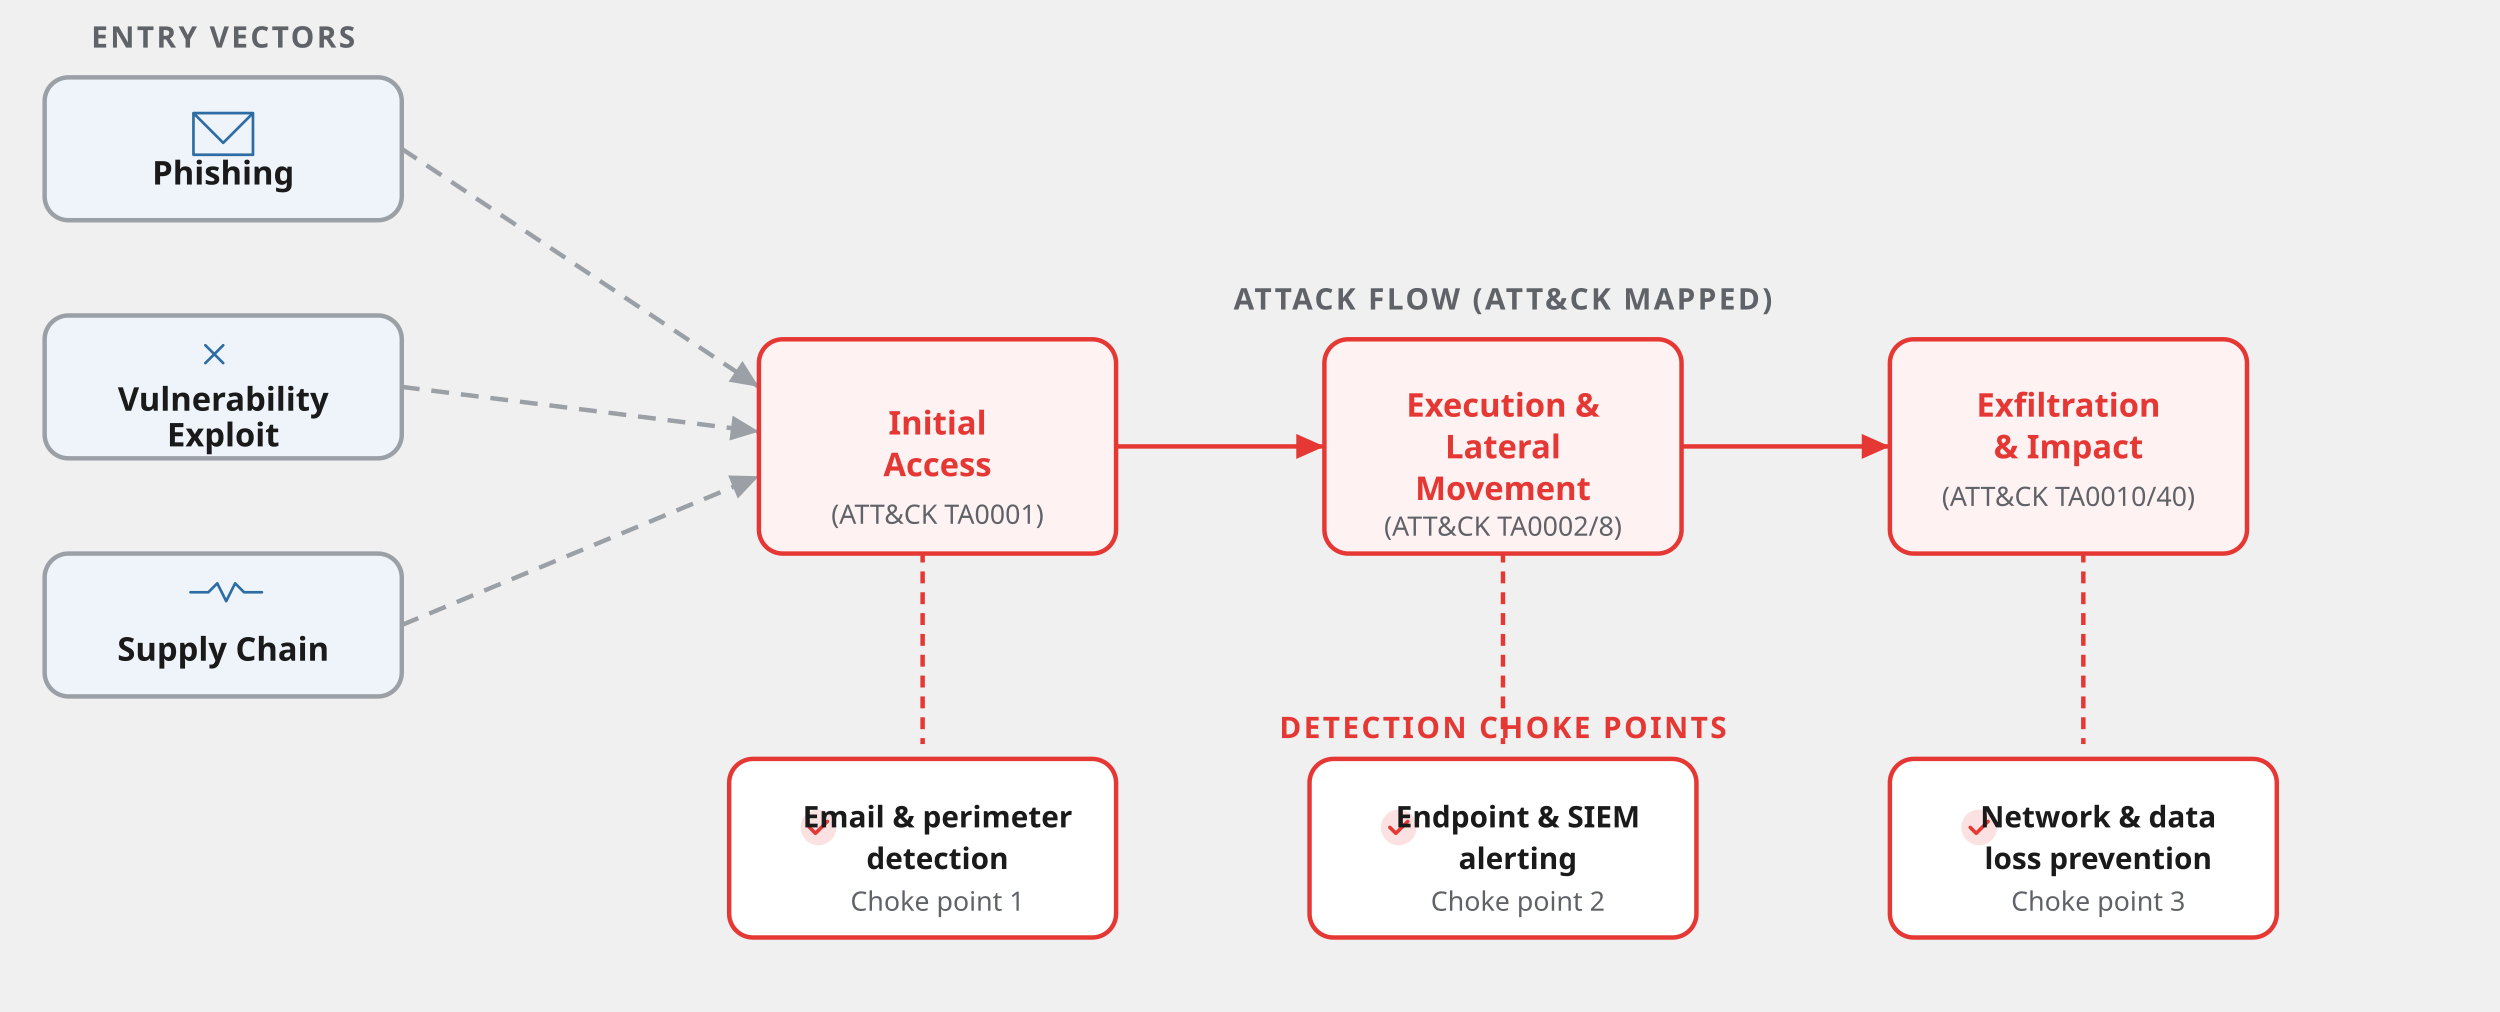
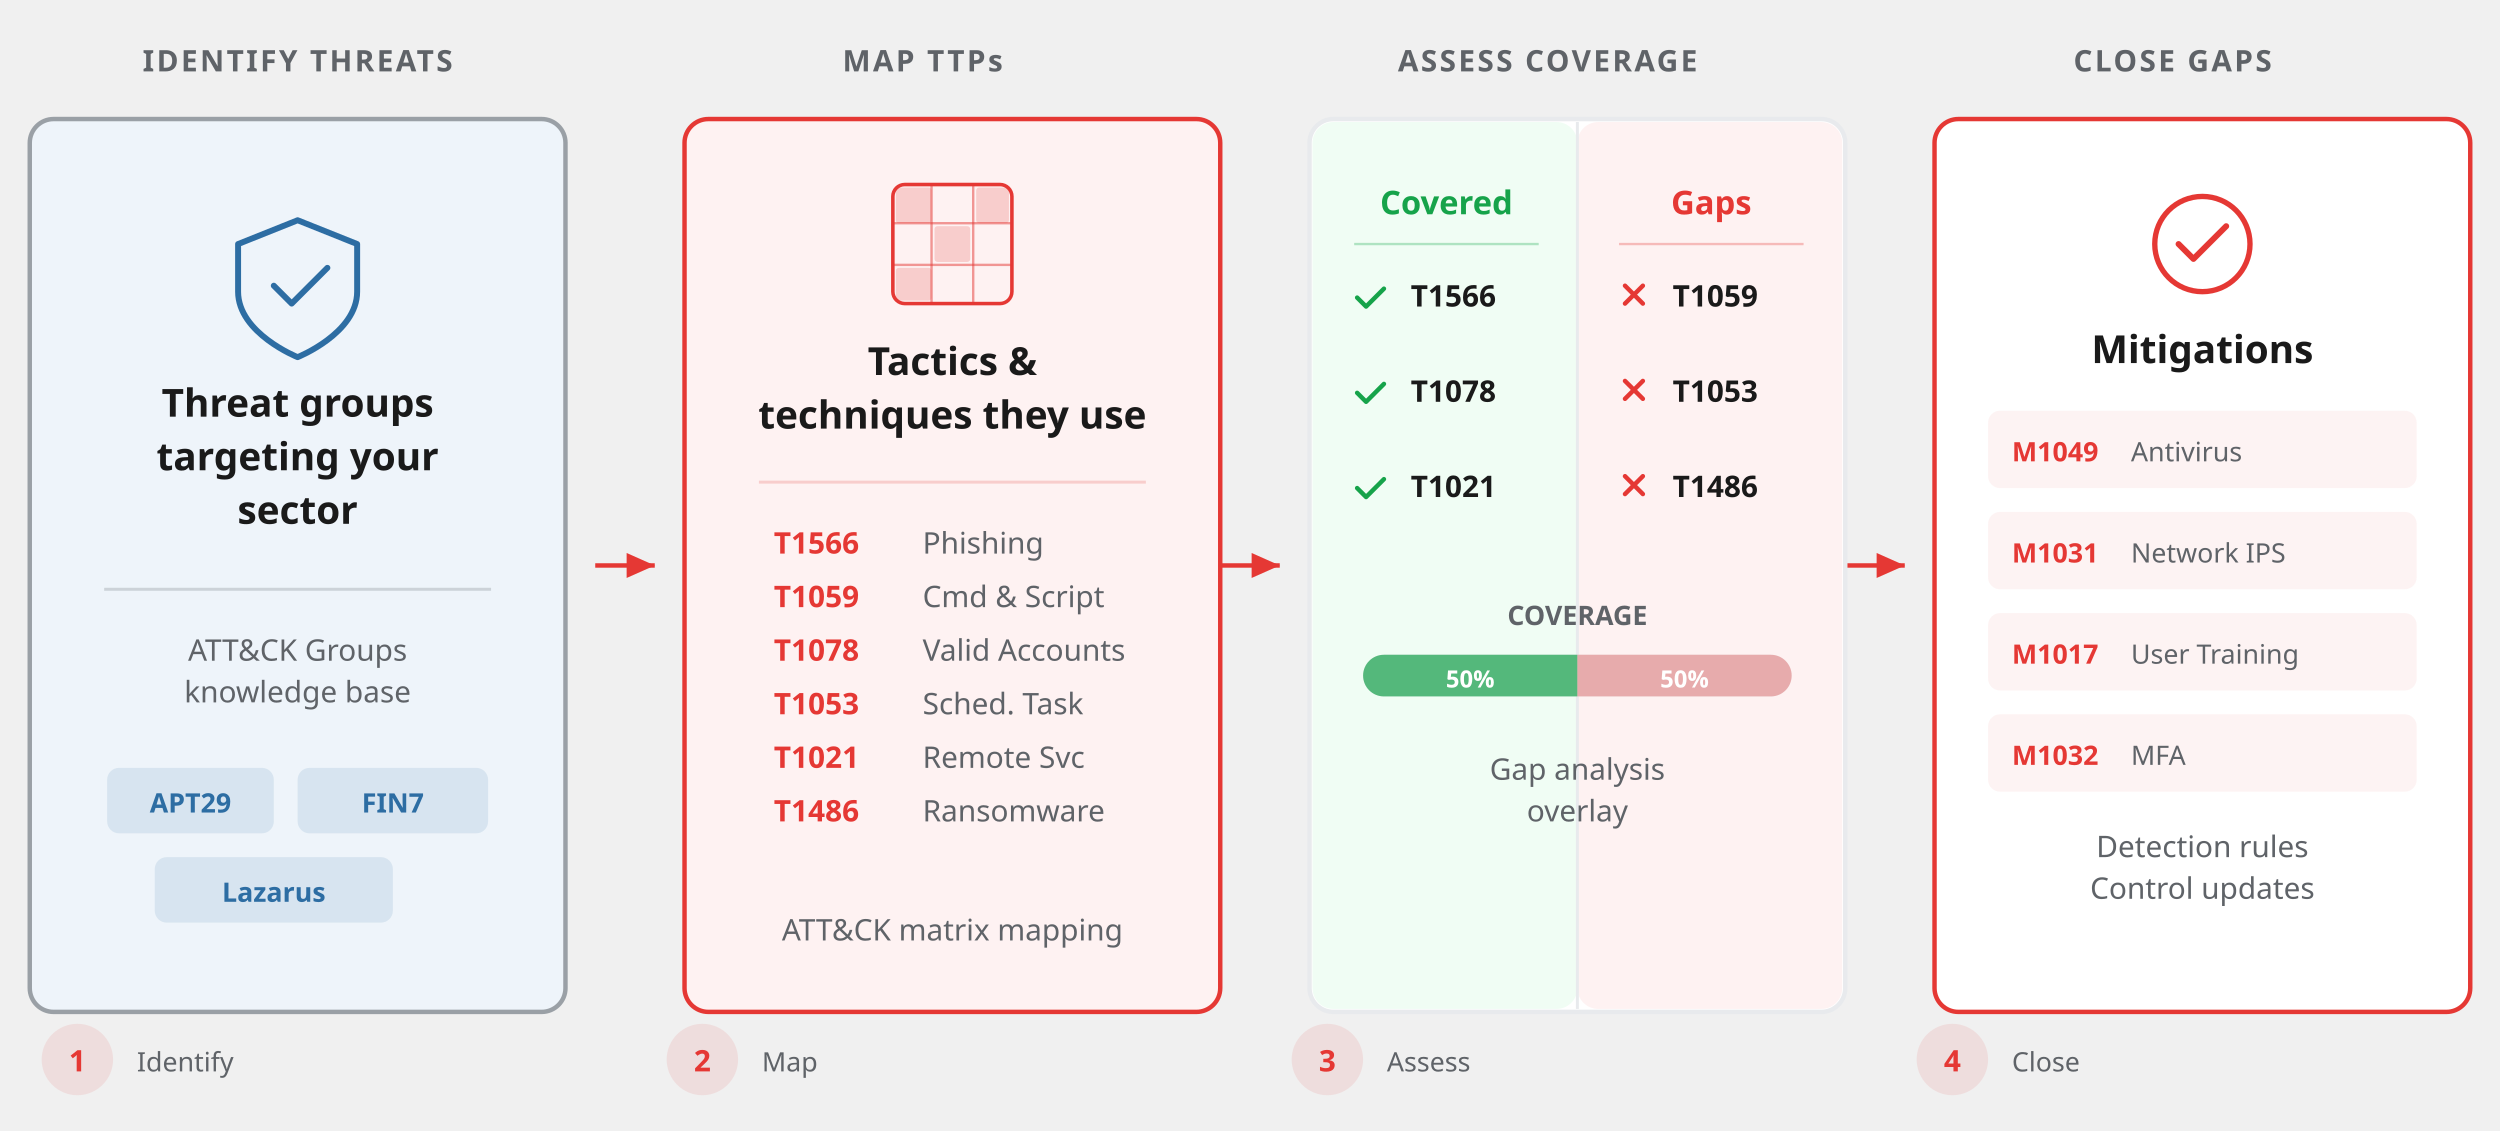
- <svg xmlns="http://www.w3.org/2000/svg" fill="none" viewBox="0 0 840 340">
+ <svg xmlns="http://www.w3.org/2000/svg" fill="none" viewBox="0 0 840 380">
  <defs>
    <marker id="arrow" markerHeight="7" markerWidth="7" orient="auto-start-reverse" refX="9" refY="5" viewBox="0 0 10 10">
      <path fill="#e53834" d="m0 1 9 4-9 4z" />
    </marker>
-     <marker id="arrow-grey" markerHeight="7" markerWidth="7" orient="auto-start-reverse" refX="9" refY="5" viewBox="0 0 10 10">
-       <path fill="#9aa0a6" d="m0 1 9 4-9 4z" />
-     </marker>
  </defs>
-   <path stroke="#9aa0a6" stroke-width="1.5" stroke-dasharray="6 4" marker-end="url(#arrow-grey)" d="M135 50 L255 130" />
-   <path stroke="#9aa0a6" stroke-width="1.5" stroke-dasharray="6 4" marker-end="url(#arrow-grey)" d="M135 130 L255 145" />
-   <path stroke="#9aa0a6" stroke-width="1.5" stroke-dasharray="6 4" marker-end="url(#arrow-grey)" d="M135 210 L255 160" />
-   <path stroke="#e53834" stroke-width="1.5" marker-end="url(#arrow)" d="M375 150 L445 150" />
-   <path stroke="#e53834" stroke-width="1.5" marker-end="url(#arrow)" d="M565 150 L635 150" />
-   <path stroke="#e53834" stroke-width="1.5" stroke-dasharray="4 3" d="M310 185 L310 250" />
-   <path stroke="#e53834" stroke-width="1.5" stroke-dasharray="4 3" d="M505 185 L505 250" />
-   <path stroke="#e53834" stroke-width="1.5" stroke-dasharray="4 3" d="M700 185 L700 250" />
-   <rect width="120" height="48" x="15" y="26" fill="#eef4fa" stroke="#9aa0a6" stroke-width="1.5" rx="8" />
-   <path stroke="#2d6da3" stroke-linecap="round" stroke-linejoin="round" stroke-width=".9" fill="none" d="M65 38h20l-10 10z M65 38v14h20v-14" />
-   <text x="75" y="62" fill="#1a1a1a" font-family="Manrope, sans-serif" font-size="11" font-weight="700" text-anchor="middle">Phishing</text>
-   <rect width="120" height="48" x="15" y="106" fill="#eef4fa" stroke="#9aa0a6" stroke-width="1.5" rx="8" />
-   <path stroke="#2d6da3" stroke-linecap="round" stroke-linejoin="round" stroke-width=".9" fill="none" d="M69 116l6 6m-6 0l6-6" />
-   <text x="75" y="138" fill="#1a1a1a" font-family="Manrope, sans-serif" font-size="11" font-weight="700" text-anchor="middle">Vulnerability</text>
-   <text x="75" y="150" fill="#1a1a1a" font-family="Manrope, sans-serif" font-size="11" font-weight="700" text-anchor="middle">Exploit</text>
-   <rect width="120" height="48" x="15" y="186" fill="#eef4fa" stroke="#9aa0a6" stroke-width="1.5" rx="8" />
-   <path stroke="#2d6da3" stroke-linecap="round" stroke-linejoin="round" stroke-width=".9" fill="none" d="M64 199h6l3-3 3 6 3-6 3 3h6" />
-   <text x="75" y="222" fill="#1a1a1a" font-family="Manrope, sans-serif" font-size="11" font-weight="700" text-anchor="middle">Supply Chain</text>
-   <rect width="120" height="72" x="255" y="114" fill="#fef2f2" stroke="#e53834" stroke-width="1.5" rx="8" />
-   <text x="315" y="146" fill="#e53834" font-family="Manrope, sans-serif" font-size="11" font-weight="700" text-anchor="middle">Initial</text>
-   <text x="315" y="160" fill="#e53834" font-family="Manrope, sans-serif" font-size="11" font-weight="700" text-anchor="middle">Access</text>
-   <text x="315" y="176" fill="#5f6368" font-family="Manrope, sans-serif" font-size="9" font-weight="500" text-anchor="middle">(ATT&amp;CK TA0001)</text>
-   <rect width="120" height="72" x="445" y="114" fill="#fef2f2" stroke="#e53834" stroke-width="1.5" rx="8" />
-   <text x="505" y="140" fill="#e53834" font-family="Manrope, sans-serif" font-size="11" font-weight="700" text-anchor="middle">Execution &amp;</text>
-   <text x="505" y="154" fill="#e53834" font-family="Manrope, sans-serif" font-size="11" font-weight="700" text-anchor="middle">Lateral</text>
-   <text x="505" y="168" fill="#e53834" font-family="Manrope, sans-serif" font-size="11" font-weight="700" text-anchor="middle">Movement</text>
-   <text x="505" y="180" fill="#5f6368" font-family="Manrope, sans-serif" font-size="9" font-weight="500" text-anchor="middle">(ATT&amp;CK TA0002/8)</text>
-   <rect width="120" height="72" x="635" y="114" fill="#fef2f2" stroke="#e53834" stroke-width="1.5" rx="8" />
-   <text x="695" y="140" fill="#e53834" font-family="Manrope, sans-serif" font-size="11" font-weight="700" text-anchor="middle">Exfiltration</text>
-   <text x="695" y="154" fill="#e53834" font-family="Manrope, sans-serif" font-size="11" font-weight="700" text-anchor="middle">&amp; Impact</text>
-   <text x="695" y="170" fill="#5f6368" font-family="Manrope, sans-serif" font-size="9" font-weight="500" text-anchor="middle">(ATT&amp;CK TA0010/40)</text>
-   <rect width="130" height="60" x="245" y="255" fill="#ffffff" stroke="#e53834" stroke-width="1.5" rx="8" />
-   <circle cx="275" cy="278" r="6" fill="#e53834" opacity="0.15" />
-   <path stroke="#e53834" stroke-linecap="round" stroke-linejoin="round" stroke-width="1.2" fill="none" d="M272 278l2 2 4-4" />
-   <text x="315" y="278" fill="#1a1a1a" font-family="Manrope, sans-serif" font-size="10" font-weight="700" text-anchor="middle">Email &amp; perimeter</text>
-   <text x="315" y="292" fill="#1a1a1a" font-family="Manrope, sans-serif" font-size="10" font-weight="700" text-anchor="middle">detection</text>
-   <text x="315" y="306" fill="#5f6368" font-family="Manrope, sans-serif" font-size="9" font-weight="500" text-anchor="middle">Choke point 1</text>
-   <rect width="130" height="60" x="440" y="255" fill="#ffffff" stroke="#e53834" stroke-width="1.5" rx="8" />
-   <circle cx="470" cy="278" r="6" fill="#e53834" opacity="0.15" />
-   <path stroke="#e53834" stroke-linecap="round" stroke-linejoin="round" stroke-width="1.2" fill="none" d="M467 278l2 2 4-4" />
-   <text x="510" y="278" fill="#1a1a1a" font-family="Manrope, sans-serif" font-size="10" font-weight="700" text-anchor="middle">Endpoint &amp; SIEM</text>
-   <text x="510" y="292" fill="#1a1a1a" font-family="Manrope, sans-serif" font-size="10" font-weight="700" text-anchor="middle">alerting</text>
-   <text x="510" y="306" fill="#5f6368" font-family="Manrope, sans-serif" font-size="9" font-weight="500" text-anchor="middle">Choke point 2</text>
-   <rect width="130" height="60" x="635" y="255" fill="#ffffff" stroke="#e53834" stroke-width="1.5" rx="8" />
-   <circle cx="665" cy="278" r="6" fill="#e53834" opacity="0.15" />
-   <path stroke="#e53834" stroke-linecap="round" stroke-linejoin="round" stroke-width="1.2" fill="none" d="M662 278l2 2 4-4" />
-   <text x="705" y="278" fill="#1a1a1a" font-family="Manrope, sans-serif" font-size="10" font-weight="700" text-anchor="middle">Network &amp; data</text>
-   <text x="705" y="292" fill="#1a1a1a" font-family="Manrope, sans-serif" font-size="10" font-weight="700" text-anchor="middle">loss prevention</text>
-   <text x="705" y="306" fill="#5f6368" font-family="Manrope, sans-serif" font-size="9" font-weight="500" text-anchor="middle">Choke point 3</text>
-   <text x="75" y="16" fill="#5f6368" font-family="Manrope, sans-serif" font-size="10" font-weight="700" text-anchor="middle" text-transform="uppercase" letter-spacing="0.08em">ENTRY VECTORS</text>
-   <text x="505" y="104" fill="#5f6368" font-family="Manrope, sans-serif" font-size="10" font-weight="700" text-anchor="middle" text-transform="uppercase" letter-spacing="0.08em">ATTACK FLOW (ATT&amp;CK MAPPED)</text>
-   <text x="505" y="248" fill="#e53834" font-family="Manrope, sans-serif" font-size="10" font-weight="700" text-anchor="middle" text-transform="uppercase" letter-spacing="0.08em">DETECTION CHOKE POINTS</text>
+   <text x="100" y="24" fill="#5f6368" font-family="Manrope, sans-serif" font-size="10" font-weight="700" text-anchor="middle" letter-spacing="0.08em">IDENTIFY THREATS</text>
+   <text x="310" y="24" fill="#5f6368" font-family="Manrope, sans-serif" font-size="10" font-weight="700" text-anchor="middle" letter-spacing="0.08em">MAP TTPs</text>
+   <text x="520" y="24" fill="#5f6368" font-family="Manrope, sans-serif" font-size="10" font-weight="700" text-anchor="middle" letter-spacing="0.08em">ASSESS COVERAGE</text>
+   <text x="730" y="24" fill="#5f6368" font-family="Manrope, sans-serif" font-size="10" font-weight="700" text-anchor="middle" letter-spacing="0.08em">CLOSE GAPS</text>
+   <path stroke="#e53834" stroke-width="1.5" marker-end="url(#arrow)" d="M200 190 L220 190" />
+   <path stroke="#e53834" stroke-width="1.5" marker-end="url(#arrow)" d="M410 190 L430 190" />
+   <path stroke="#e53834" stroke-width="1.5" marker-end="url(#arrow)" d="M620 190 L640 190" />
+   <rect x="10" y="40" width="180" height="300" rx="8" fill="#eef4fa" stroke="#9aa0a6" stroke-width="1.5" />
+   <g transform="translate(76, 70)">
+     <path d="M24 4L4 12v16c0 14 20 22 20 22s20-8 20-22V12z" stroke="#2d6da3" stroke-width="2" stroke-linejoin="round" fill="none" />
+     <path d="M16 26l6 6 12-12" stroke="#2d6da3" stroke-width="2" stroke-linecap="round" stroke-linejoin="round" fill="none" />
+   </g>
+   <text x="100" y="140" fill="#1a1a1a" font-family="Manrope, sans-serif" font-size="13" font-weight="700" text-anchor="middle">Threat groups</text>
+   <text x="100" y="158" fill="#1a1a1a" font-family="Manrope, sans-serif" font-size="13" font-weight="700" text-anchor="middle">targeting your</text>
+   <text x="100" y="176" fill="#1a1a1a" font-family="Manrope, sans-serif" font-size="13" font-weight="700" text-anchor="middle">sector</text>
+   <line x1="35" y1="198" x2="165" y2="198" stroke="#9aa0a6" stroke-width="1" stroke-opacity="0.4" />
+   <text x="100" y="222" fill="#5f6368" font-family="Manrope, sans-serif" font-size="10" font-weight="500" text-anchor="middle">ATT&amp;CK Groups</text>
+   <text x="100" y="236" fill="#5f6368" font-family="Manrope, sans-serif" font-size="10" font-weight="500" text-anchor="middle">knowledge base</text>
+   <rect x="36" y="258" width="56" height="22" rx="4" fill="#2d6da3" fill-opacity="0.12" />
+   <text x="64" y="273" fill="#2d6da3" font-family="Manrope, sans-serif" font-size="9" font-weight="600" text-anchor="middle">APT29</text>
+   <rect x="100" y="258" width="64" height="22" rx="4" fill="#2d6da3" fill-opacity="0.12" />
+   <text x="132" y="273" fill="#2d6da3" font-family="Manrope, sans-serif" font-size="9" font-weight="600" text-anchor="middle">FIN7</text>
+   <rect x="52" y="288" width="80" height="22" rx="4" fill="#2d6da3" fill-opacity="0.12" />
+   <text x="92" y="303" fill="#2d6da3" font-family="Manrope, sans-serif" font-size="9" font-weight="600" text-anchor="middle">Lazarus</text>
+   <rect x="230" y="40" width="180" height="300" rx="8" fill="#fef2f2" stroke="#e53834" stroke-width="1.5" />
+   <g transform="translate(300, 62)">
+     <rect x="0" y="0" width="40" height="40" rx="4" fill="none" stroke="#e53834" stroke-width="1.2" />
+     <line x1="0" y1="13" x2="40" y2="13" stroke="#e53834" stroke-width="0.8" stroke-opacity="0.5" />
+     <line x1="0" y1="27" x2="40" y2="27" stroke="#e53834" stroke-width="0.8" stroke-opacity="0.5" />
+     <line x1="13" y1="0" x2="13" y2="40" stroke="#e53834" stroke-width="0.8" stroke-opacity="0.5" />
+     <line x1="27" y1="0" x2="27" y2="40" stroke="#e53834" stroke-width="0.8" stroke-opacity="0.5" />
+     <rect x="1" y="1" width="12" height="12" rx="1" fill="#e53834" fill-opacity="0.2" />
+     <rect x="14" y="14" width="12" height="12" rx="1" fill="#e53834" fill-opacity="0.2" />
+     <rect x="28" y="1" width="11" height="12" rx="1" fill="#e53834" fill-opacity="0.2" />
+     <rect x="1" y="28" width="12" height="11" rx="1" fill="#e53834" fill-opacity="0.2" />
+   </g>
+   <text x="320" y="126" fill="#1a1a1a" font-family="Manrope, sans-serif" font-size="13" font-weight="700" text-anchor="middle">Tactics &amp;</text>
+   <text x="320" y="144" fill="#1a1a1a" font-family="Manrope, sans-serif" font-size="13" font-weight="700" text-anchor="middle">techniques they use</text>
+   <line x1="255" y1="162" x2="385" y2="162" stroke="#e53834" stroke-width="1" stroke-opacity="0.2" />
+   <text x="260" y="186" fill="#e53834" font-family="Manrope, sans-serif" font-size="10" font-weight="600">T1566</text>
+   <text x="310" y="186" fill="#5f6368" font-family="Manrope, sans-serif" font-size="10" font-weight="500">Phishing</text>
+   <text x="260" y="204" fill="#e53834" font-family="Manrope, sans-serif" font-size="10" font-weight="600">T1059</text>
+   <text x="310" y="204" fill="#5f6368" font-family="Manrope, sans-serif" font-size="10" font-weight="500">Cmd &amp; Script</text>
+   <text x="260" y="222" fill="#e53834" font-family="Manrope, sans-serif" font-size="10" font-weight="600">T1078</text>
+   <text x="310" y="222" fill="#5f6368" font-family="Manrope, sans-serif" font-size="10" font-weight="500">Valid Accounts</text>
+   <text x="260" y="240" fill="#e53834" font-family="Manrope, sans-serif" font-size="10" font-weight="600">T1053</text>
+   <text x="310" y="240" fill="#5f6368" font-family="Manrope, sans-serif" font-size="10" font-weight="500">Sched. Task</text>
+   <text x="260" y="258" fill="#e53834" font-family="Manrope, sans-serif" font-size="10" font-weight="600">T1021</text>
+   <text x="310" y="258" fill="#5f6368" font-family="Manrope, sans-serif" font-size="10" font-weight="500">Remote Svc</text>
+   <text x="260" y="276" fill="#e53834" font-family="Manrope, sans-serif" font-size="10" font-weight="600">T1486</text>
+   <text x="310" y="276" fill="#5f6368" font-family="Manrope, sans-serif" font-size="10" font-weight="500">Ransomware</text>
+   <text x="320" y="316" fill="#5f6368" font-family="Manrope, sans-serif" font-size="10" font-weight="500" text-anchor="middle">ATT&amp;CK matrix mapping</text>
+   <rect x="440" y="40" width="180" height="300" rx="8" fill="#ffffff" stroke="#e8eaed" stroke-width="1.5" />
+   <rect x="441" y="41" width="89" height="298" rx="7" fill="#f0fdf4" />
+   <rect x="530" y="41" width="89" height="298" rx="7" fill="#fef2f2" />
+   <line x1="530" y1="41" x2="530" y2="339" stroke="#e8eaed" stroke-width="1" />
+   <text x="486" y="72" fill="#16a34a" font-family="Manrope, sans-serif" font-size="11" font-weight="700" text-anchor="middle">Covered</text>
+   <text x="575" y="72" fill="#e53834" font-family="Manrope, sans-serif" font-size="11" font-weight="700" text-anchor="middle">Gaps</text>
+   <line x1="455" y1="82" x2="517" y2="82" stroke="#16a34a" stroke-width="0.8" stroke-opacity="0.3" />
+   <line x1="544" y1="82" x2="606" y2="82" stroke="#e53834" stroke-width="0.8" stroke-opacity="0.3" />
+   <g fill="none" stroke="#16a34a" stroke-width="1.5" stroke-linecap="round" stroke-linejoin="round">
+     <path d="M456 100l3 3 6-6" />
+     <path d="M456 132l3 3 6-6" />
+     <path d="M456 164l3 3 6-6" />
+   </g>
+   <text x="474" y="103" fill="#1a1a1a" font-family="Manrope, sans-serif" font-size="10" font-weight="600">T1566</text>
+   <text x="474" y="135" fill="#1a1a1a" font-family="Manrope, sans-serif" font-size="10" font-weight="600">T1078</text>
+   <text x="474" y="167" fill="#1a1a1a" font-family="Manrope, sans-serif" font-size="10" font-weight="600">T1021</text>
+   <g stroke="#e53834" stroke-width="1.5" stroke-linecap="round">
+     <path d="M546 96l6 6m0-6l-6 6" />
+     <path d="M546 128l6 6m0-6l-6 6" />
+     <path d="M546 160l6 6m0-6l-6 6" />
+   </g>
+   <text x="562" y="103" fill="#1a1a1a" font-family="Manrope, sans-serif" font-size="10" font-weight="600">T1059</text>
+   <text x="562" y="135" fill="#1a1a1a" font-family="Manrope, sans-serif" font-size="10" font-weight="600">T1053</text>
+   <text x="562" y="167" fill="#1a1a1a" font-family="Manrope, sans-serif" font-size="10" font-weight="600">T1486</text>
+   <text x="530" y="210" fill="#5f6368" font-family="Manrope, sans-serif" font-size="9" font-weight="600" text-anchor="middle">COVERAGE</text>
+   <rect x="458" y="220" width="144" height="14" rx="7" fill="#e8eaed" />
+   <path d="M465 220h65v14h-65a7 7 0 0 1-7-7v0a7 7 0 0 1 7-7z" fill="#16a34a" fill-opacity="0.7" />
+   <path d="M530 220h65a7 7 0 0 1 7 7v0a7 7 0 0 1-7 7h-65z" fill="#e53834" fill-opacity="0.35" />
+   <text x="494" y="231" fill="#ffffff" font-family="Manrope, sans-serif" font-size="8" font-weight="700" text-anchor="middle">50%</text>
+   <text x="566" y="231" fill="#ffffff" font-family="Manrope, sans-serif" font-size="8" font-weight="700" text-anchor="middle">50%</text>
+   <text x="530" y="262" fill="#5f6368" font-family="Manrope, sans-serif" font-size="10" font-weight="500" text-anchor="middle">Gap analysis</text>
+   <text x="530" y="276" fill="#5f6368" font-family="Manrope, sans-serif" font-size="10" font-weight="500" text-anchor="middle">overlay</text>
+   <rect x="650" y="40" width="180" height="300" rx="8" fill="#ffffff" stroke="#e53834" stroke-width="1.5" />
+   <g transform="translate(716, 62)">
+     <circle cx="24" cy="20" r="16" stroke="#e53834" stroke-width="1.8" fill="none" />
+     <path d="M16 20l5 5 11-11" stroke="#e53834" stroke-width="2" stroke-linecap="round" stroke-linejoin="round" fill="none" />
+   </g>
+   <text x="740" y="122" fill="#1a1a1a" font-family="Manrope, sans-serif" font-size="13" font-weight="700" text-anchor="middle">Mitigations</text>
+   <rect x="668" y="138" width="144" height="26" rx="4" fill="#e53834" fill-opacity="0.06" />
+   <text x="676" y="155" fill="#e53834" font-family="Manrope, sans-serif" font-size="9" font-weight="600">M1049</text>
+   <text x="716" y="155" fill="#5f6368" font-family="Manrope, sans-serif" font-size="9" font-weight="500">Antivirus</text>
+   <rect x="668" y="172" width="144" height="26" rx="4" fill="#e53834" fill-opacity="0.06" />
+   <text x="676" y="189" fill="#e53834" font-family="Manrope, sans-serif" font-size="9" font-weight="600">M1031</text>
+   <text x="716" y="189" fill="#5f6368" font-family="Manrope, sans-serif" font-size="9" font-weight="500">Network IPS</text>
+   <rect x="668" y="206" width="144" height="26" rx="4" fill="#e53834" fill-opacity="0.06" />
+   <text x="676" y="223" fill="#e53834" font-family="Manrope, sans-serif" font-size="9" font-weight="600">M1017</text>
+   <text x="716" y="223" fill="#5f6368" font-family="Manrope, sans-serif" font-size="9" font-weight="500">User Training</text>
+   <rect x="668" y="240" width="144" height="26" rx="4" fill="#e53834" fill-opacity="0.06" />
+   <text x="676" y="257" fill="#e53834" font-family="Manrope, sans-serif" font-size="9" font-weight="600">M1032</text>
+   <text x="716" y="257" fill="#5f6368" font-family="Manrope, sans-serif" font-size="9" font-weight="500">MFA</text>
+   <text x="740" y="288" fill="#5f6368" font-family="Manrope, sans-serif" font-size="10" font-weight="500" text-anchor="middle">Detection rules</text>
+   <text x="740" y="302" fill="#5f6368" font-family="Manrope, sans-serif" font-size="10" font-weight="500" text-anchor="middle">Control updates</text>
+   <circle cx="26" cy="356" r="12" fill="#e53834" fill-opacity="0.1" />
+   <text x="26" y="360" fill="#e53834" font-family="Manrope, sans-serif" font-size="10" font-weight="700" text-anchor="middle">1</text>
+   <text x="46" y="360" fill="#5f6368" font-family="Manrope, sans-serif" font-size="9" font-weight="500">Identify</text>
+   <circle cx="236" cy="356" r="12" fill="#e53834" fill-opacity="0.1" />
+   <text x="236" y="360" fill="#e53834" font-family="Manrope, sans-serif" font-size="10" font-weight="700" text-anchor="middle">2</text>
+   <text x="256" y="360" fill="#5f6368" font-family="Manrope, sans-serif" font-size="9" font-weight="500">Map</text>
+   <circle cx="446" cy="356" r="12" fill="#e53834" fill-opacity="0.1" />
+   <text x="446" y="360" fill="#e53834" font-family="Manrope, sans-serif" font-size="10" font-weight="700" text-anchor="middle">3</text>
+   <text x="466" y="360" fill="#5f6368" font-family="Manrope, sans-serif" font-size="9" font-weight="500">Assess</text>
+   <circle cx="656" cy="356" r="12" fill="#e53834" fill-opacity="0.1" />
+   <text x="656" y="360" fill="#e53834" font-family="Manrope, sans-serif" font-size="10" font-weight="700" text-anchor="middle">4</text>
+   <text x="676" y="360" fill="#5f6368" font-family="Manrope, sans-serif" font-size="9" font-weight="500">Close</text>
</svg>
